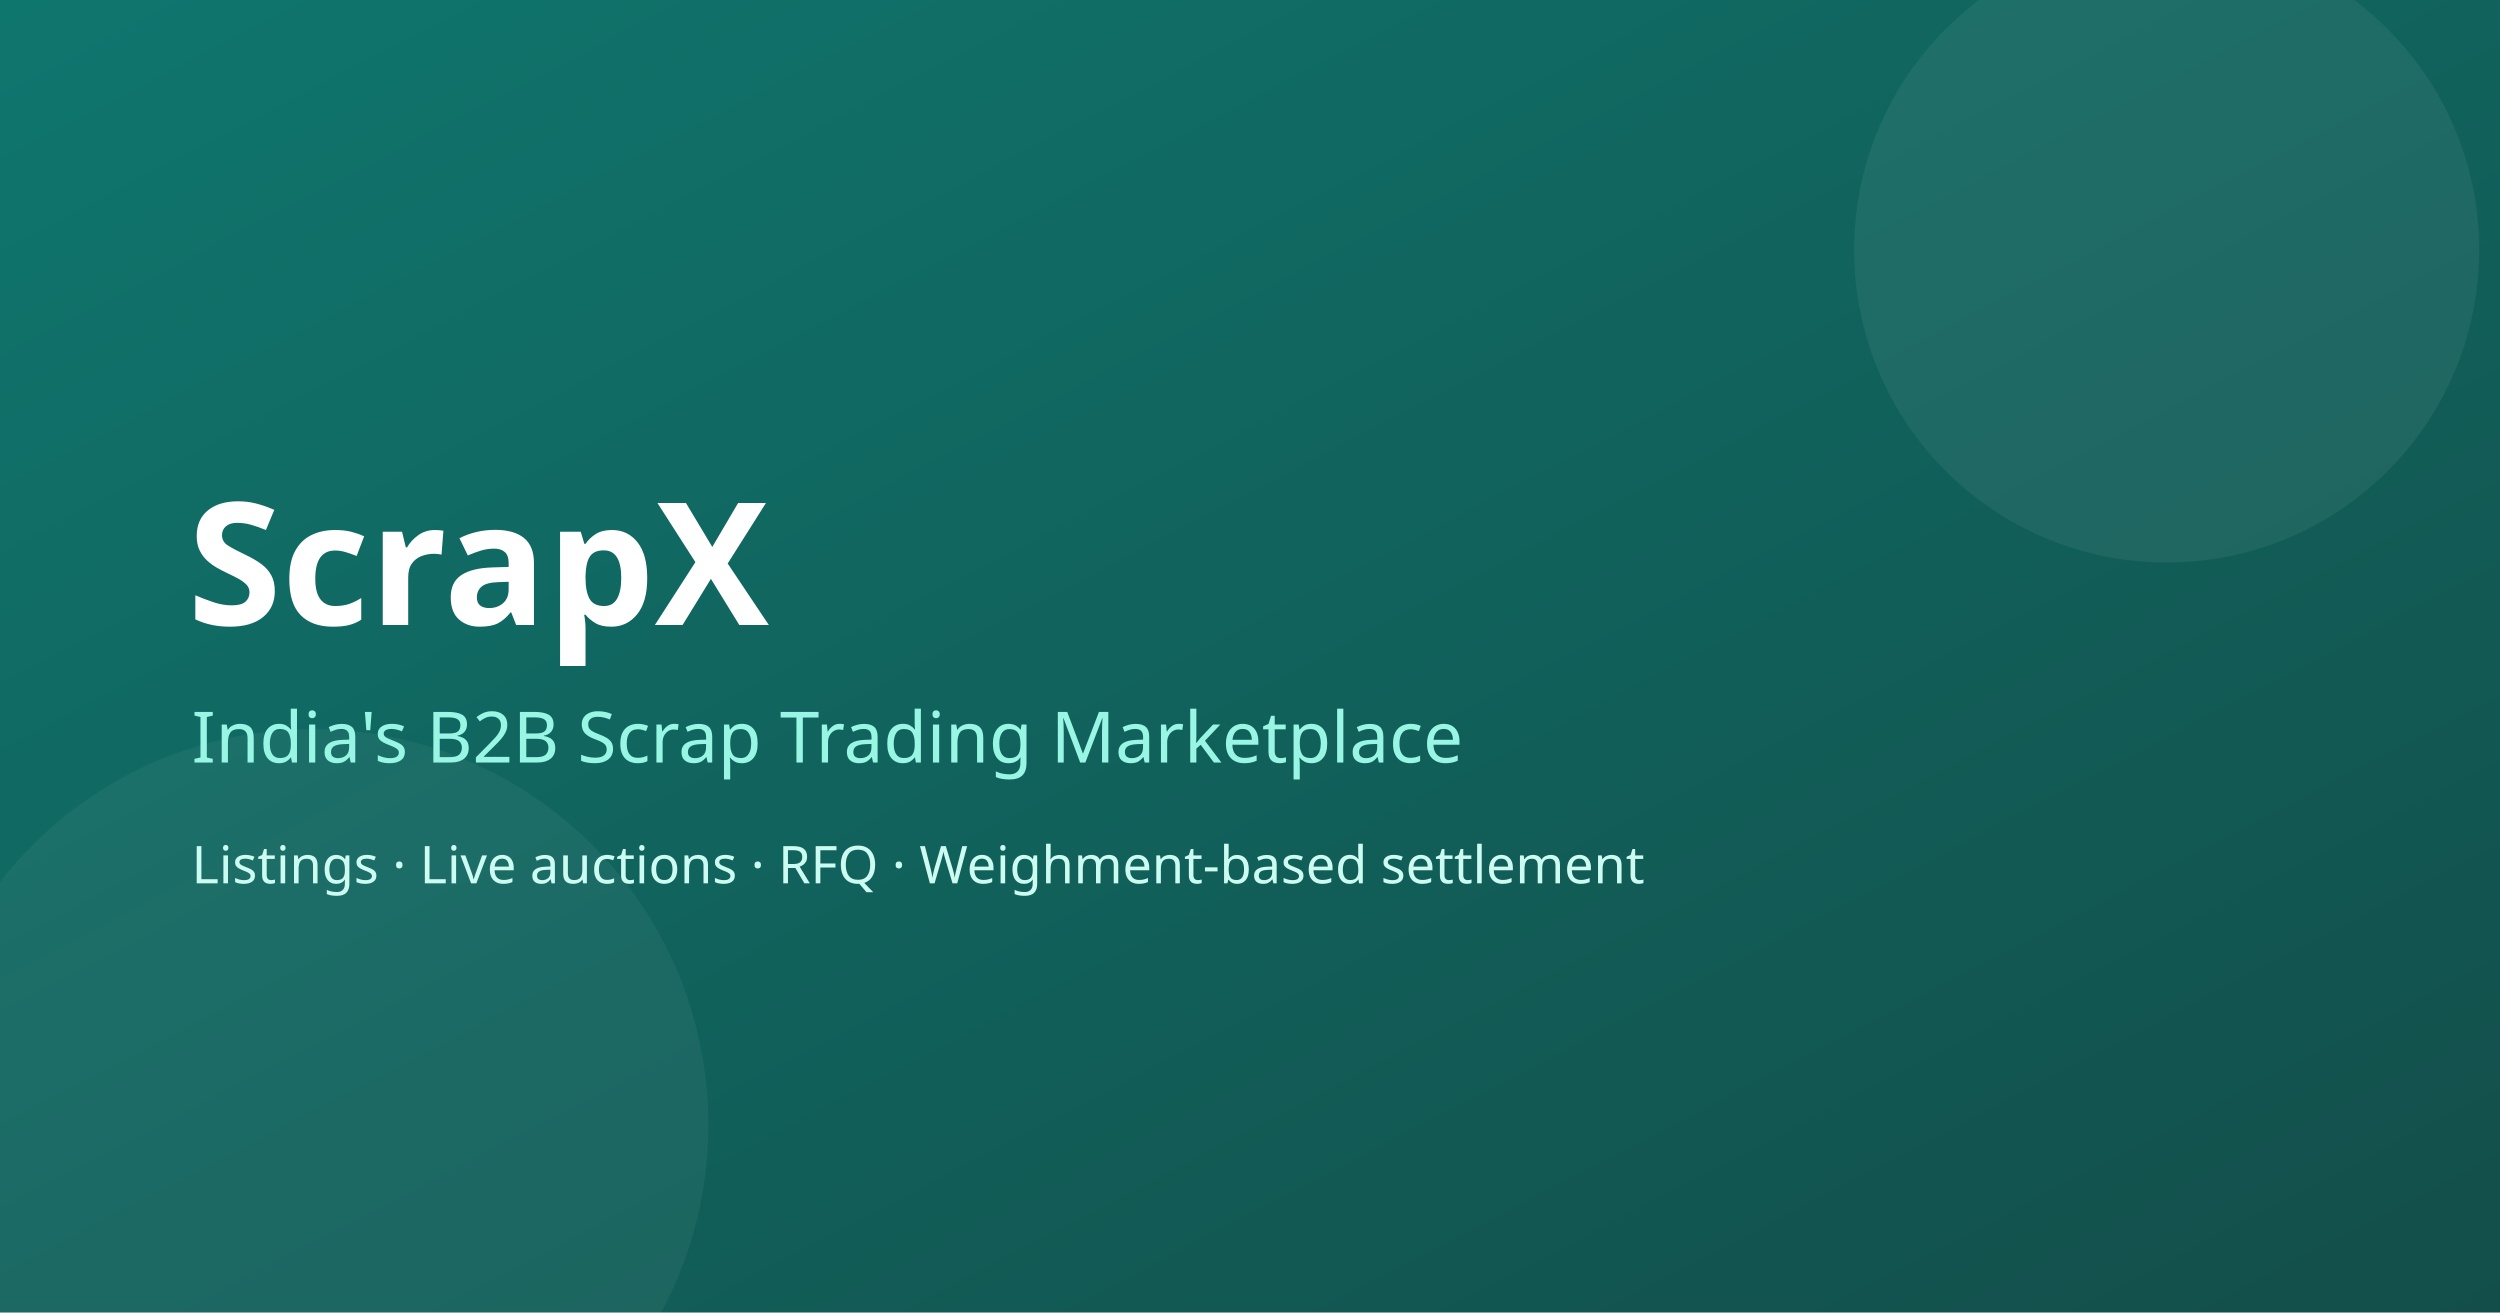
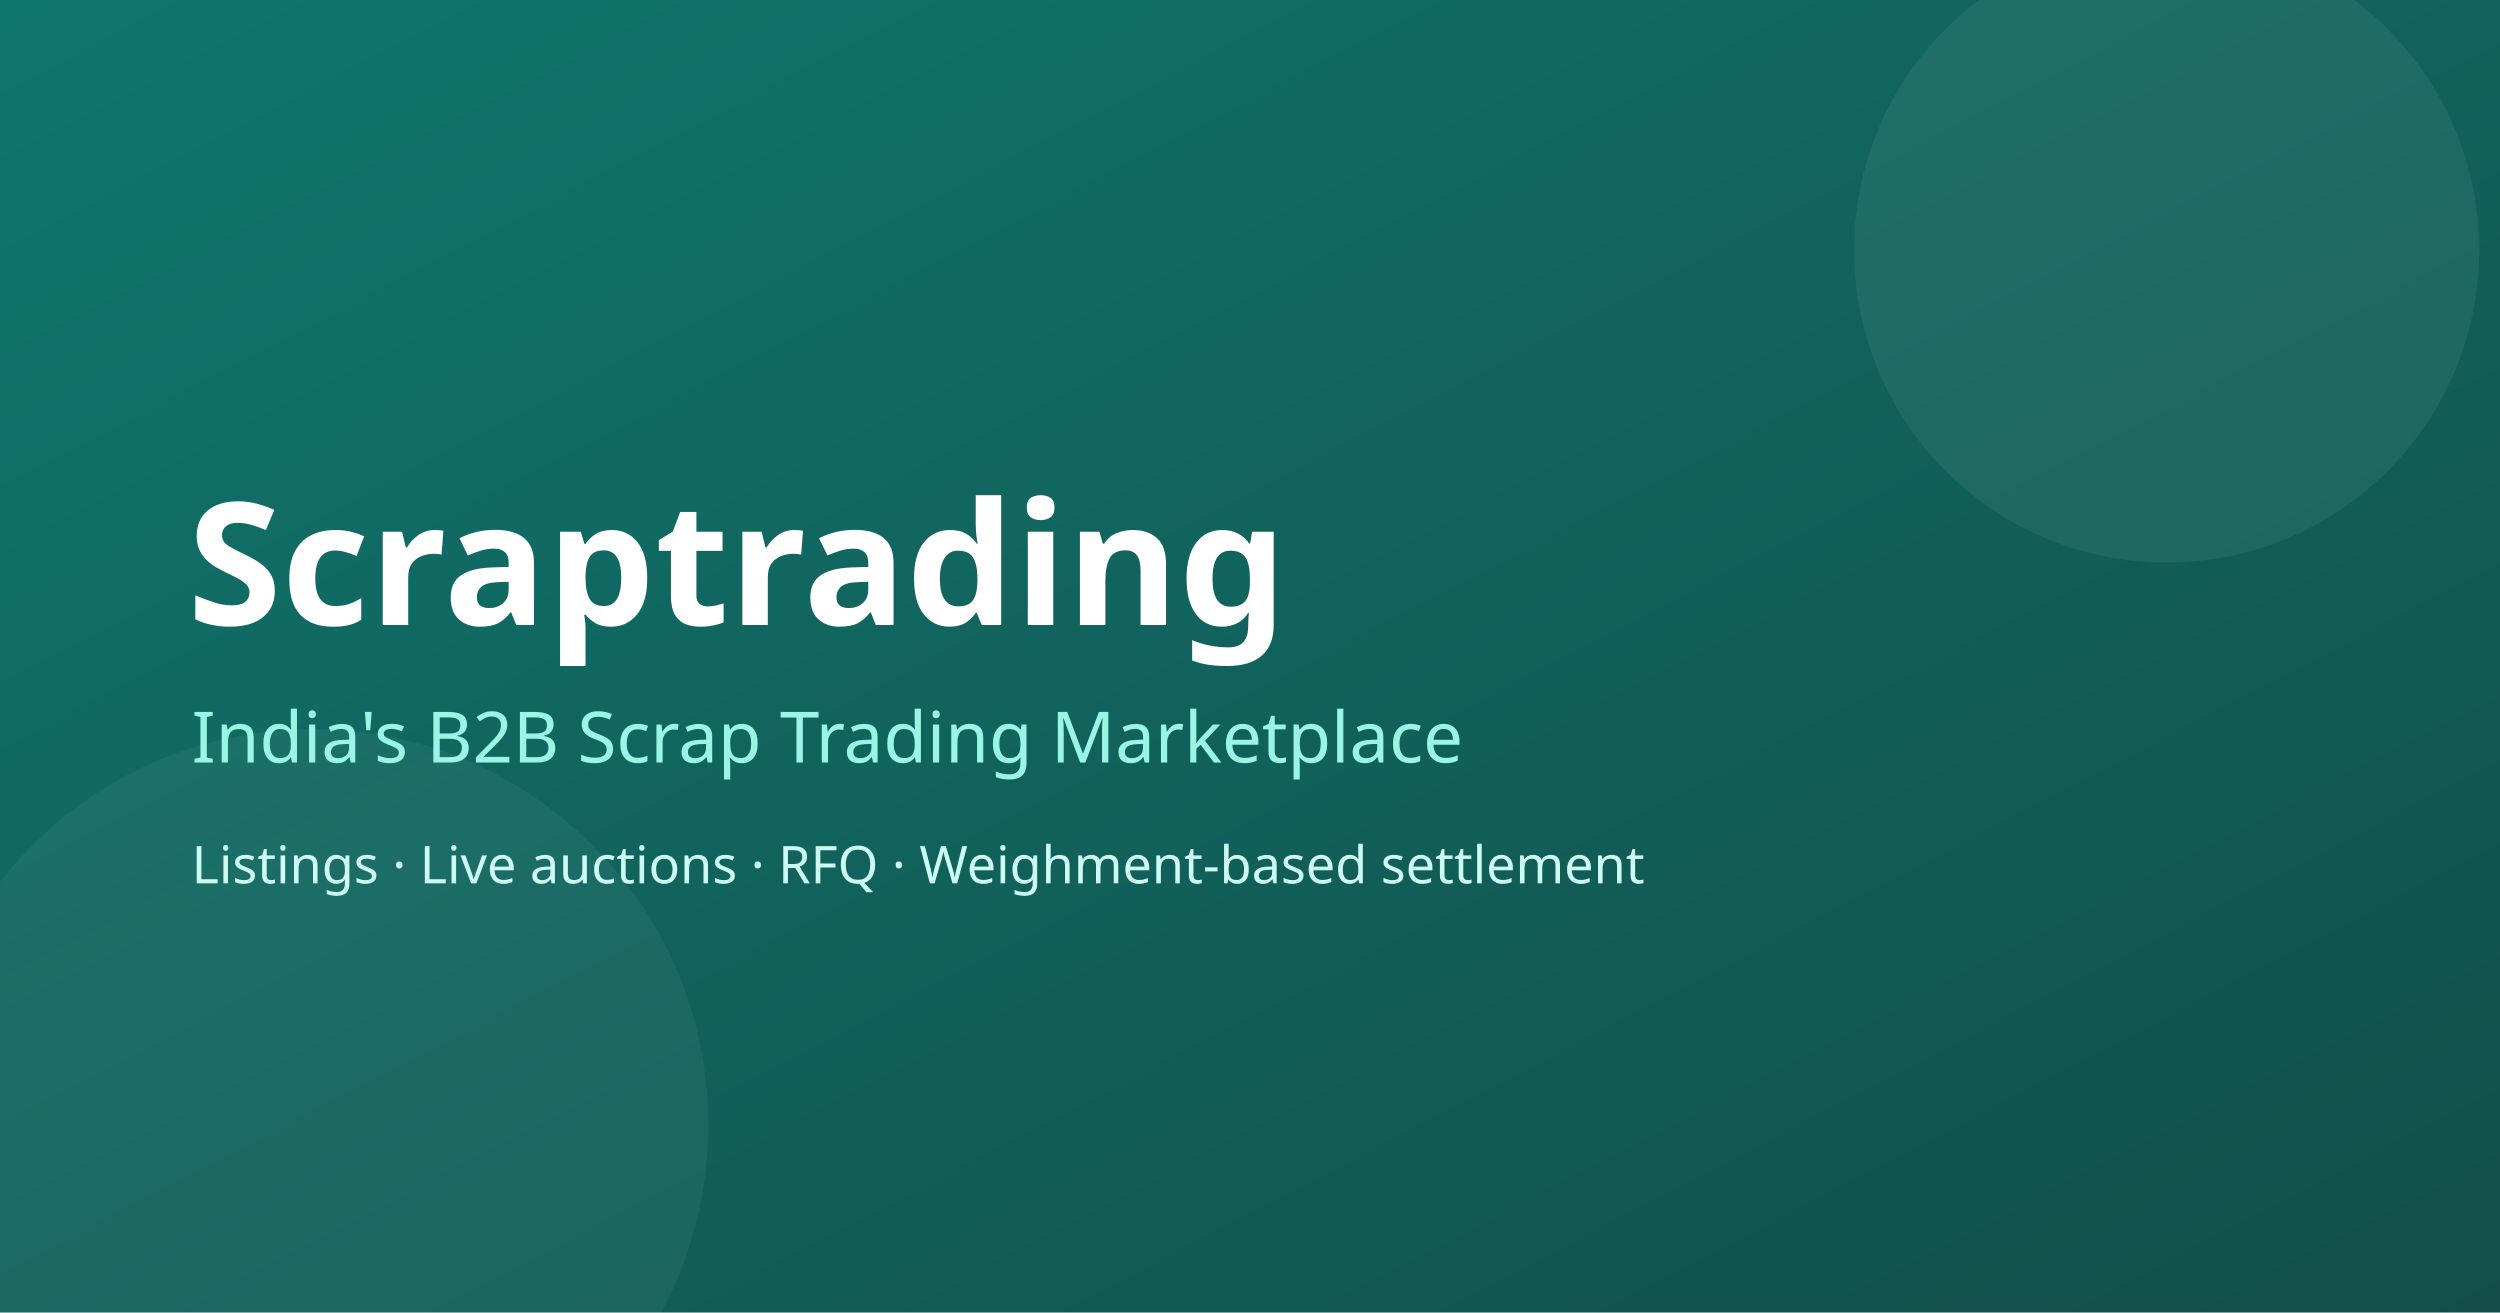
- <svg xmlns="http://www.w3.org/2000/svg" viewBox="0 0 1200 630" role="img" aria-label="ScrapX">
+ <svg xmlns="http://www.w3.org/2000/svg" viewBox="0 0 1200 630" role="img" aria-label="Scraptrading">
  <defs>
    <linearGradient id="g" x1="0" y1="0" x2="1" y2="1">
      <stop offset="0" stop-color="#0f766e" />
      <stop offset="1" stop-color="#134e4a" />
    </linearGradient>
  </defs>
  <rect width="1200" height="630" fill="url(#g)" />
  <circle cx="1040" cy="120" r="150" fill="#ffffff" opacity=".06" />
  <circle cx="150" cy="540" r="190" fill="#ffffff" opacity=".05" />
-   <text x="90" y="300" font-family="system-ui,sans-serif" font-size="82" font-weight="700" fill="#ffffff">ScrapX</text>
+   <text x="90" y="300" font-family="system-ui,sans-serif" font-size="82" font-weight="700" fill="#ffffff">Scraptrading</text>
  <text x="92" y="366" font-family="system-ui,sans-serif" font-size="34" fill="#99f6e4">
    India's B2B Scrap Trading Marketplace
  </text>
  <text x="92" y="424" font-family="system-ui,sans-serif" font-size="25" fill="#ccfbf1">
    Listings · Live auctions · RFQ · Weighment-based settlement
  </text>
</svg>
